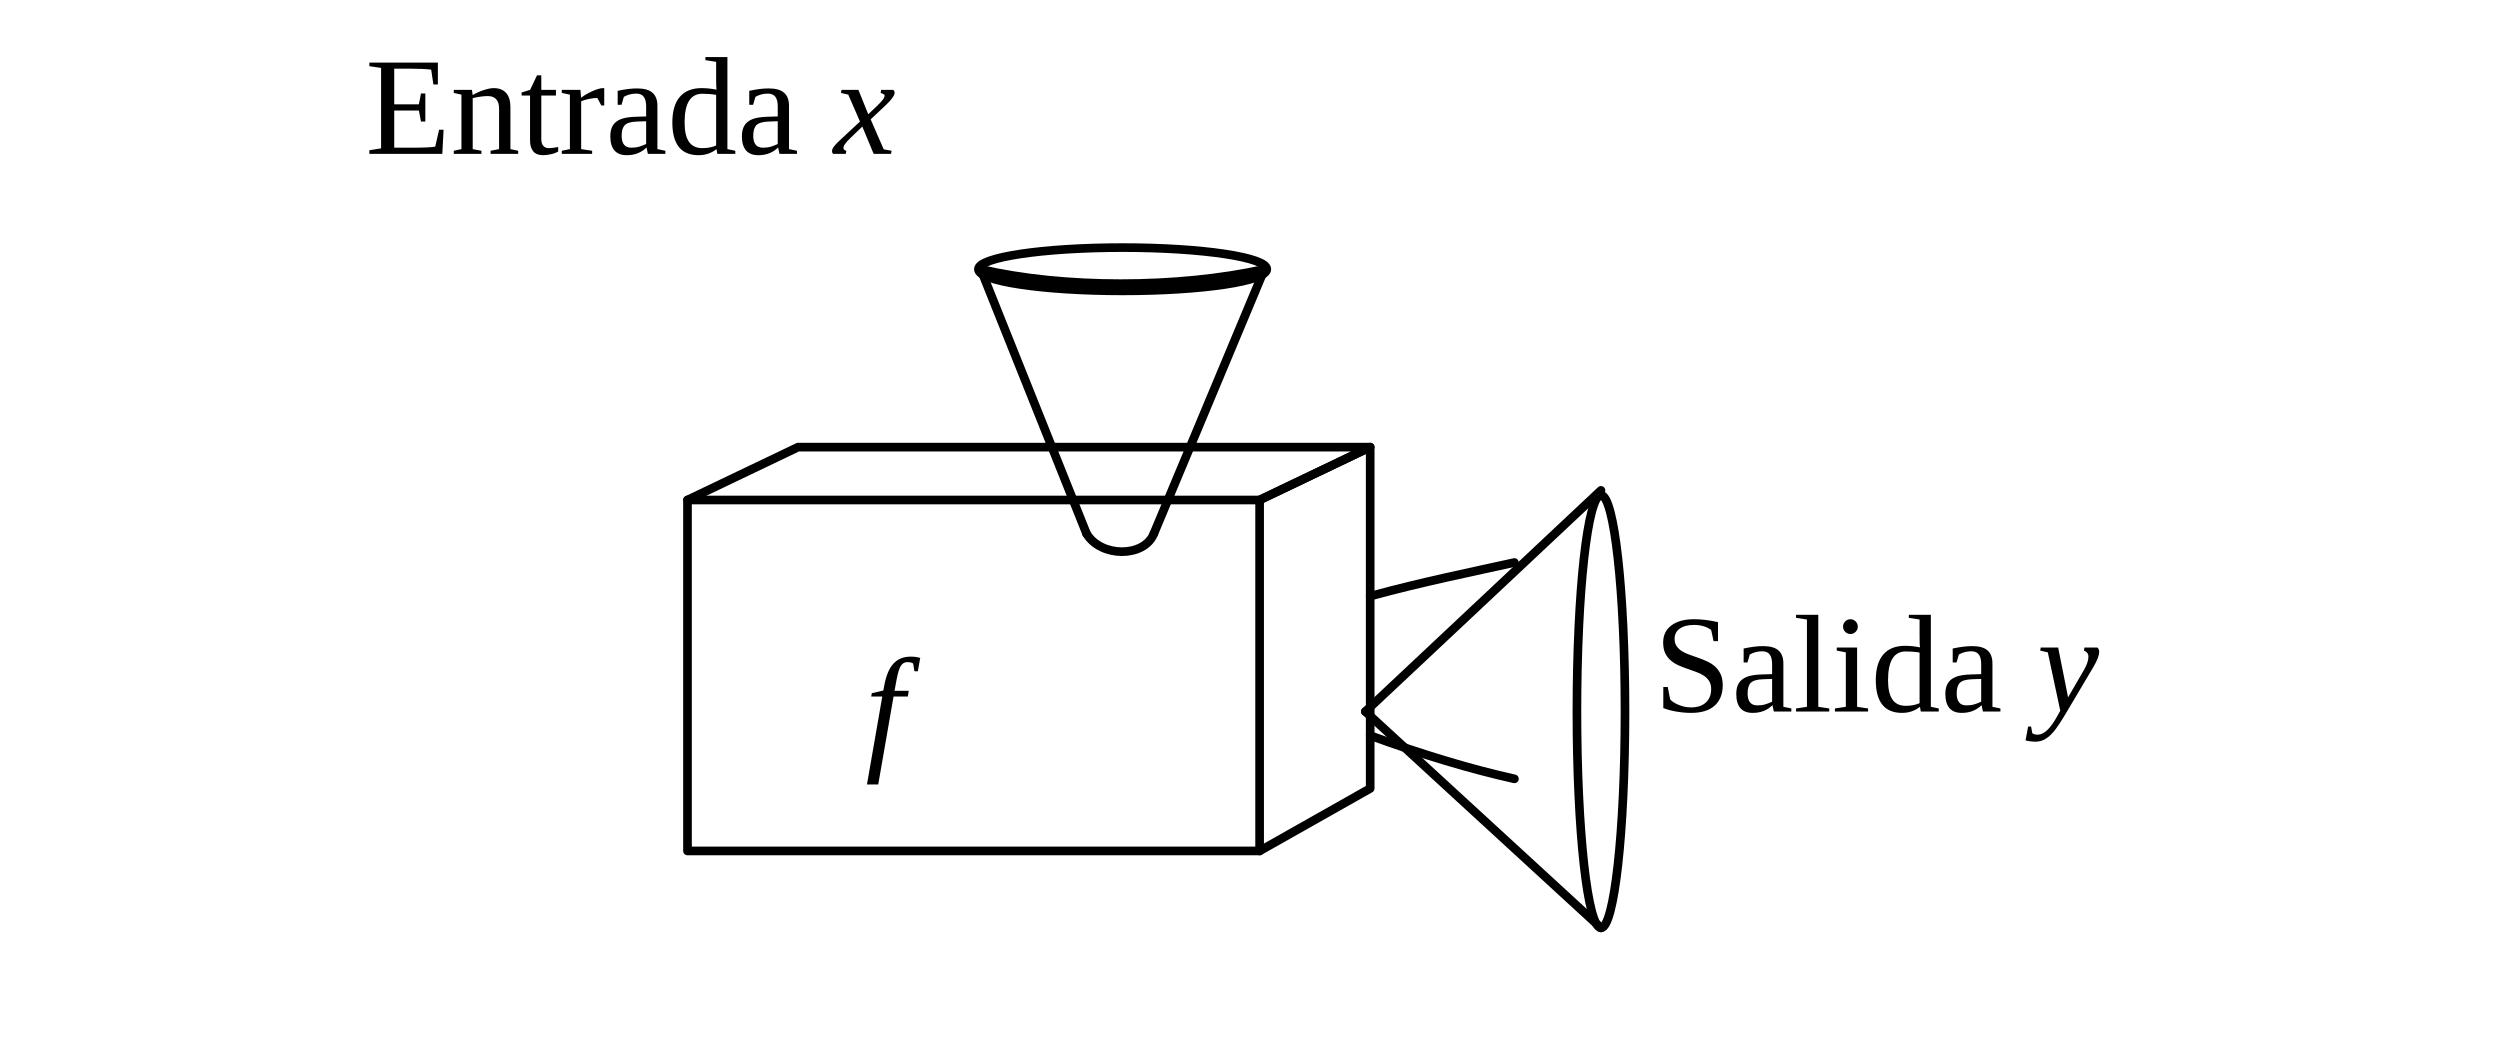
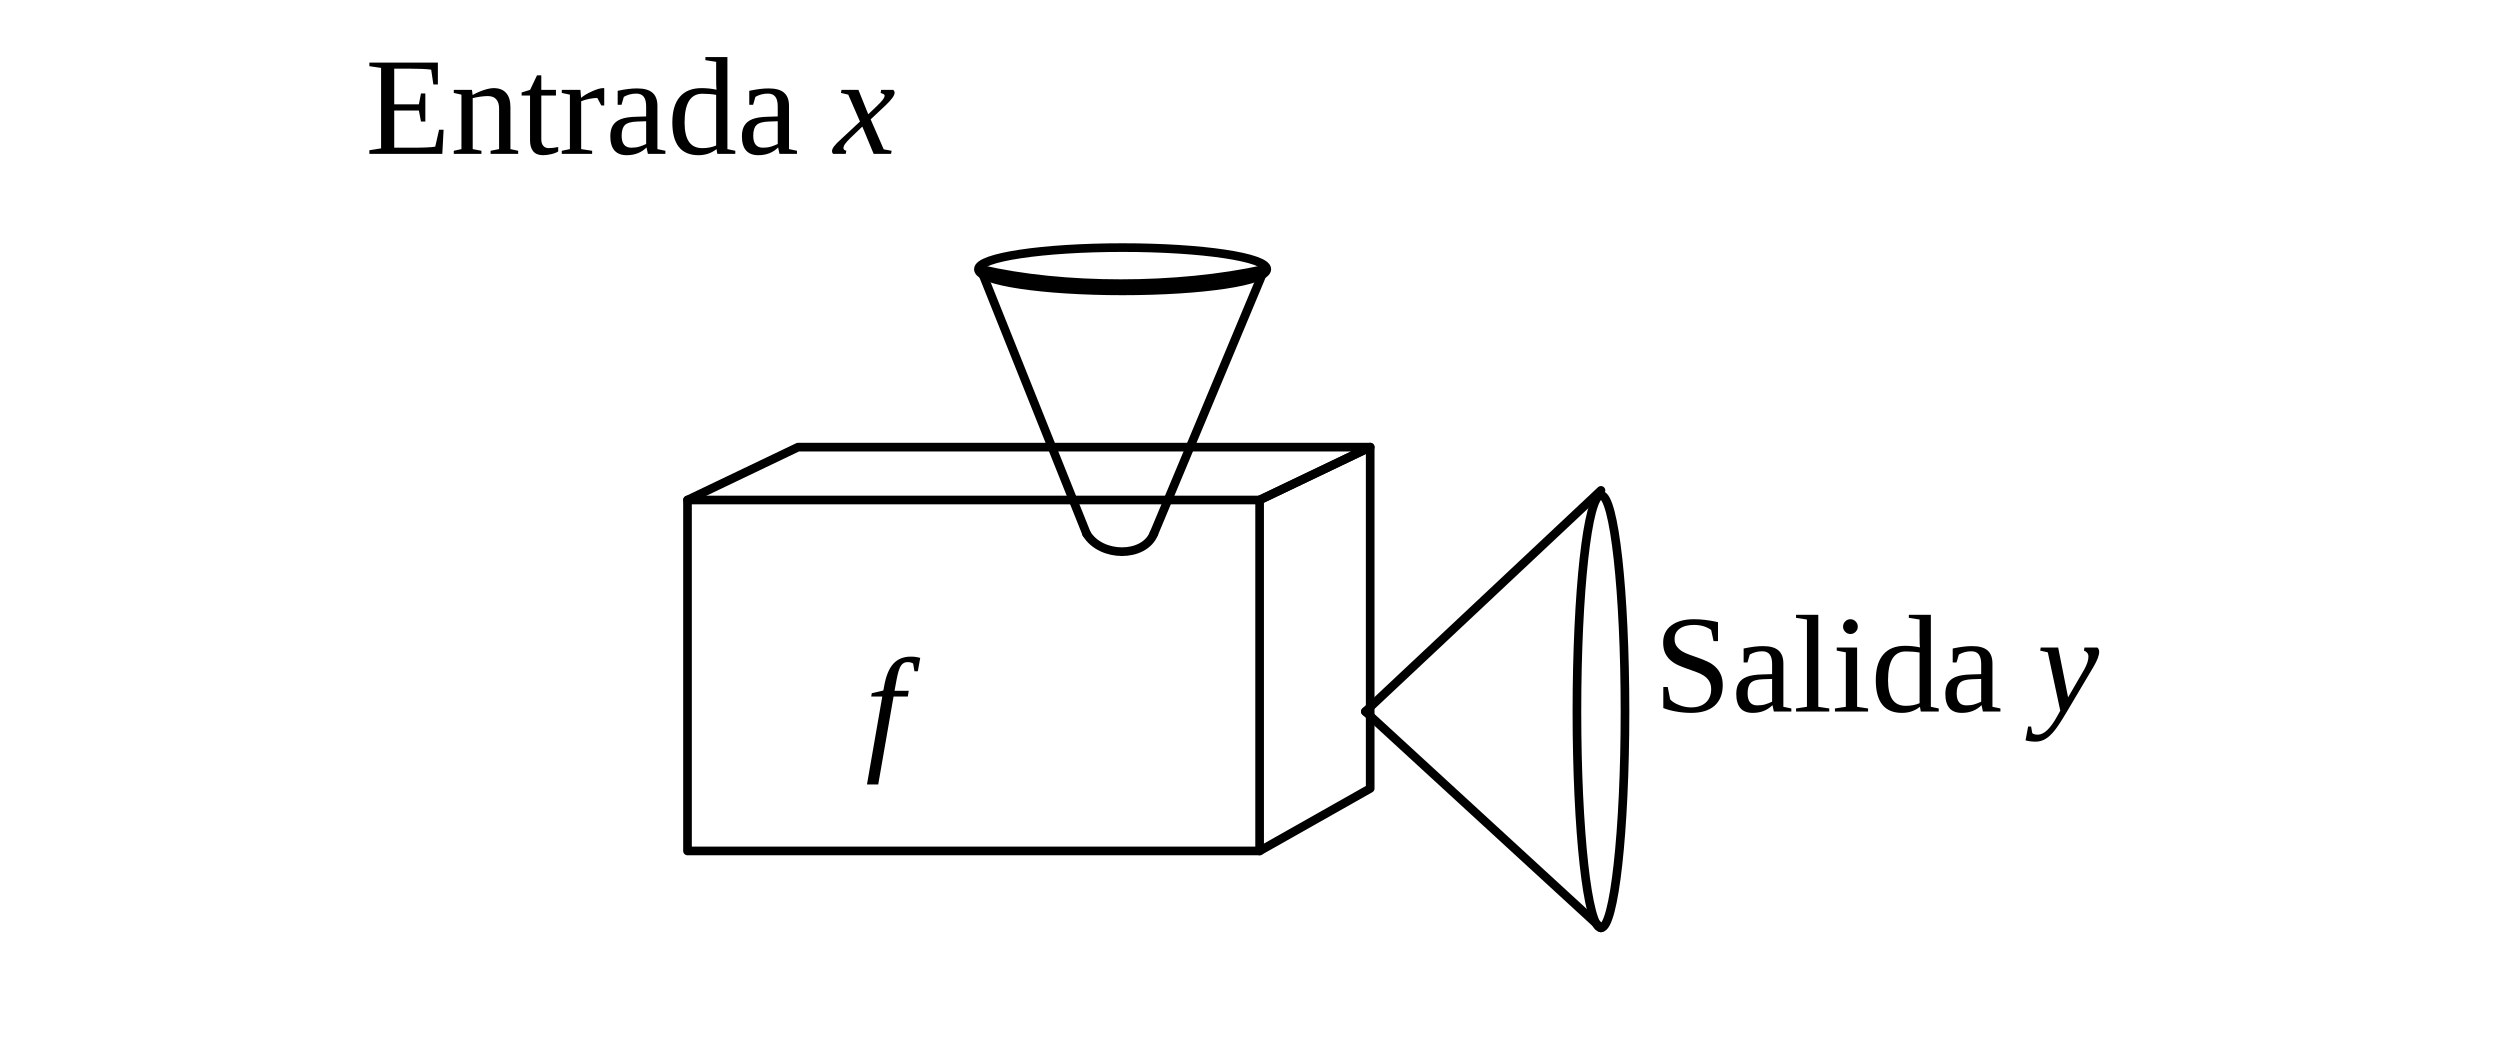
<svg xmlns="http://www.w3.org/2000/svg" width="520" height="220" viewBox="0 0 520 220" role="img" aria-labelledby="titulo desc">
  <style>
    .linea {
      fill: none;
      stroke: #000;
      stroke-width: 1.8;
      stroke-linecap: round;
      stroke-linejoin: round;
    }
    .texto {
      font-family: "Times New Roman", Times, serif;
      fill: #000;
      font-size: 29px;
    }
    .italica {
      font-style: italic;
    }
  </style>
  <text class="texto" x="76" y="32">Entrada <tspan class="italica">x</tspan>
  </text>
  <path class="linea" d="M204 56 C221 60, 245 60, 263 56" />
  <path class="linea" d="M204 56 L226 111" />
  <path class="linea" d="M263 56 L240 111" />
  <path class="linea" d="M226 111 C229 116, 238 116, 240 111" />
  <ellipse class="linea" cx="233.5" cy="56" rx="30" ry="4.5" />
  <path class="linea" d="M143 104 L262 104 L262 177 L143 177 Z" />
  <path class="linea" d="M143 104 L166 93 L285 93 L262 104" />
  <path class="linea" d="M262 104 L285 93 L285 164 L262 177" />
  <text class="texto italica" x="180" y="157" font-size="34">f</text>
-   <path class="linea" d="M285 124 C296 121, 306 119, 315 117" />
-   <path class="linea" d="M285 153 C296 157, 306 160, 315 162" />
  <ellipse class="linea" cx="333" cy="148" rx="5" ry="45" />
  <path class="linea" d="M284 148 L333 102" />
  <path class="linea" d="M284 148 L333 193" />
  <text class="texto" x="344" y="148">Salida <tspan class="italica">y</tspan>
  </text>
</svg>
